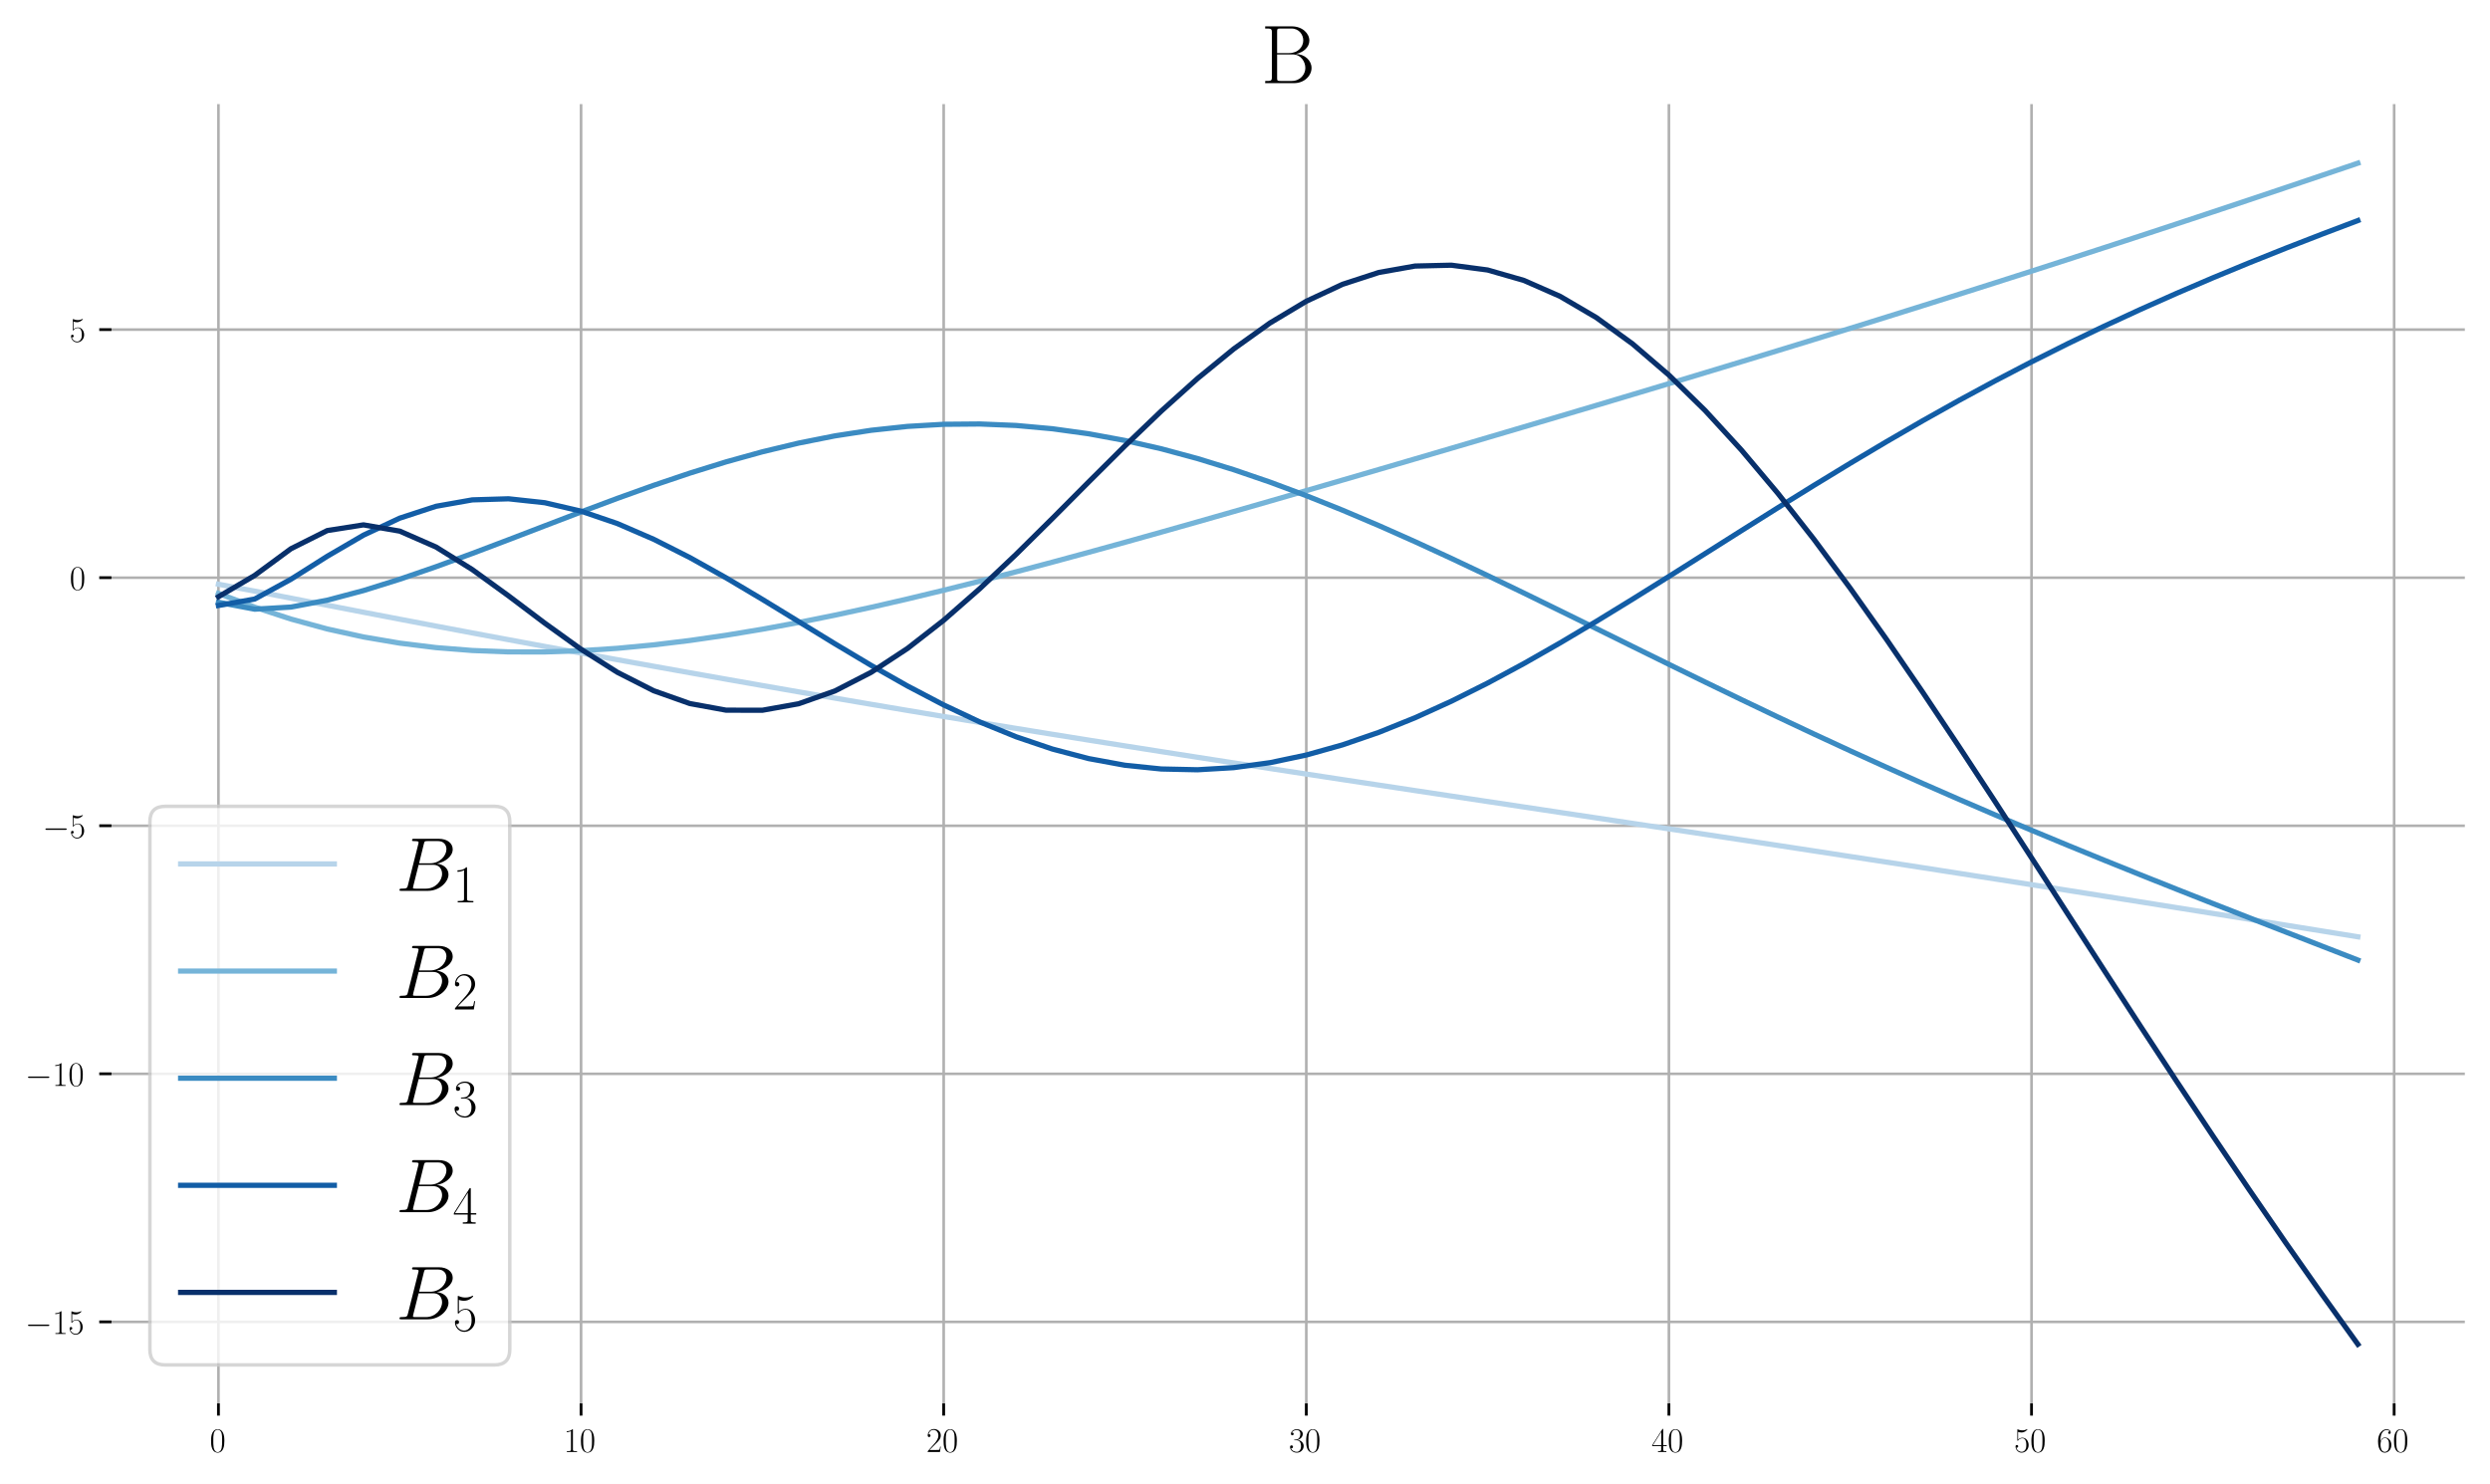
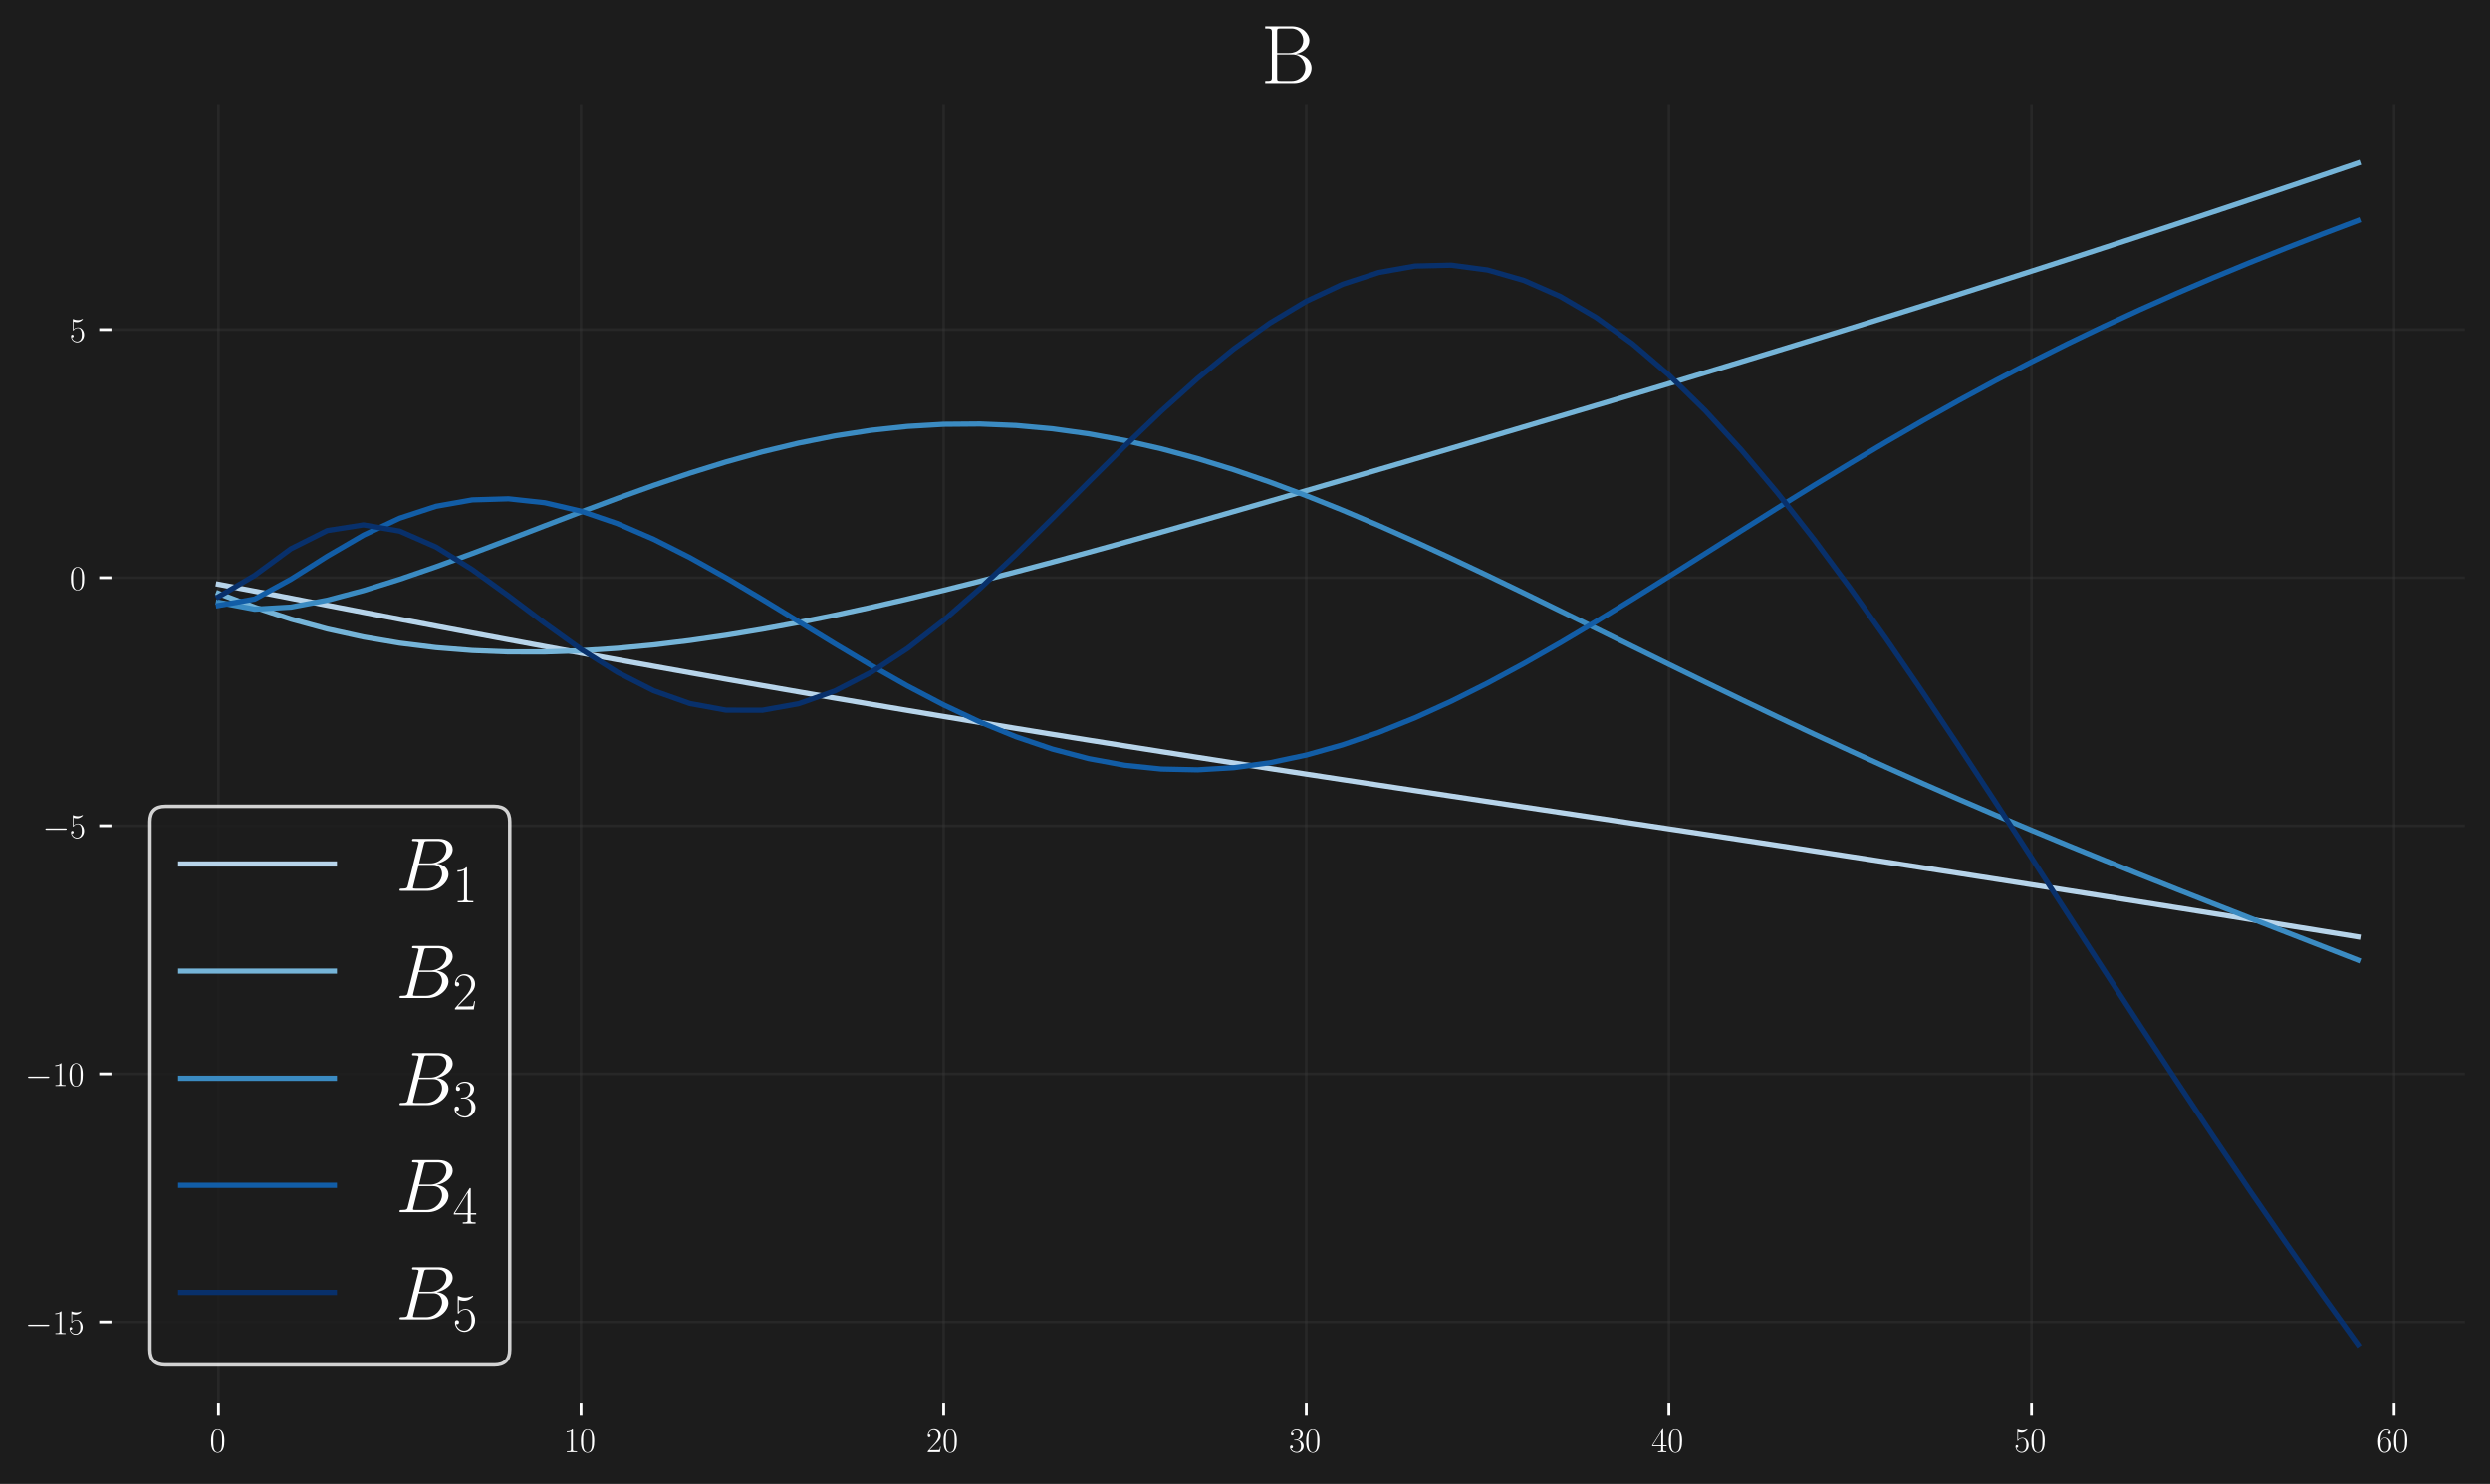
<svg xmlns="http://www.w3.org/2000/svg" xmlns:xlink="http://www.w3.org/1999/xlink" width="712.8pt" height="424.8pt" viewBox="0 0 712.8 424.8" version="1.1">
  <defs>
    <style type="text/css">*{stroke-linejoin: round; stroke-linecap: butt}</style>
  </defs>
  <g id="figure_1">
    <g id="patch_1">
-       <path d="M 0 424.8  L 712.8 424.8  L 712.8 0  L 0 0  z " style="fill: #ffffff" />
+       <path d="M 0 424.8  L 712.8 424.8  L 712.8 0  L 0 0  z " style="fill: #1c1c1c" />
    </g>
    <g id="axes_1">
      <g id="patch_2">
-         <path d="M 31.911 401.744  L 705.6 401.744  L 705.6 29.804  L 31.911 29.804  z " style="fill: #ffffff" />
+         <path d="M 31.911 401.744  L 705.6 401.744  L 705.6 29.804  L 31.911 29.804  z " style="fill: #1c1c1c" />
      </g>
      <g id="matplotlib.axis_1">
        <g id="xtick_1">
          <g id="line2d_1">
-             <path d="M 62.534 401.744  L 62.534 29.804  " clip-path="url(#p650388f2db)" style="fill: none; stroke: #b0b0b0; stroke-width: 0.75; stroke-linecap: square" />
+             <path d="M 62.534 401.744  L 62.534 29.804  " clip-path="url(#pbb2f70c16e)" style="fill: none; stroke: #404040; stroke-opacity: 0.3; stroke-width: 0.75; stroke-linecap: square" />
          </g>
          <g id="line2d_2">
            <defs>
-               <path id="mab6b7a6592" d="M 0 0  L 0 3.5  " style="stroke: #000000; stroke-width: 0.8" />
+               <path id="m3b6a87b805" d="M 0 0  L 0 3.5  " style="stroke: #ffffff; stroke-width: 0.8" />
            </defs>
            <g>
-               <use xlink:href="#mab6b7a6592" x="62.534" y="401.744" style="stroke: #000000; stroke-width: 0.8" />
+               <use xlink:href="#m3b6a87b805" x="62.534" y="401.744" style="fill: #ffffff; stroke: #ffffff; stroke-width: 0.8" />
            </g>
          </g>
          <g id="text_1">
-             <g transform="translate(60.04295 415.6628) scale(0.1 -0.1)">
+             <g style="fill: #ffffff" transform="translate(60.04295 415.6628) scale(0.1 -0.1)">
              <defs>
                <path id="CMR17-30" d="M 2688 2025  C 2688 2416 2682 3080 2413 3591  C 2176 4039 1798 4198 1466 4198  C 1158 4198 768 4058 525 3597  C 269 3118 243 2524 243 2025  C 243 1661 250 1106 448 619  C 723 -39 1216 -128 1466 -128  C 1760 -128 2208 -7 2470 600  C 2662 1042 2688 1559 2688 2025  z M 1466 -26  C 1056 -26 813 325 723 812  C 653 1188 653 1738 653 2096  C 653 2588 653 2997 736 3387  C 858 3929 1216 4096 1466 4096  C 1728 4096 2067 3923 2189 3400  C 2272 3036 2278 2607 2278 2096  C 2278 1680 2278 1169 2202 792  C 2067 95 1690 -26 1466 -26  z " transform="scale(0.015625)" />
              </defs>
              <use xlink:href="#CMR17-30" transform="scale(0.996264)" />
            </g>
          </g>
        </g>
        <g id="xtick_2">
          <g id="line2d_3">
-             <path d="M 166.338 401.744  L 166.338 29.804  " clip-path="url(#p650388f2db)" style="fill: none; stroke: #b0b0b0; stroke-width: 0.75; stroke-linecap: square" />
+             <path d="M 166.338 401.744  L 166.338 29.804  " clip-path="url(#pbb2f70c16e)" style="fill: none; stroke: #404040; stroke-opacity: 0.3; stroke-width: 0.75; stroke-linecap: square" />
          </g>
          <g id="line2d_4">
            <g>
-               <use xlink:href="#mab6b7a6592" x="166.338" y="401.744" style="stroke: #000000; stroke-width: 0.8" />
+               <use xlink:href="#m3b6a87b805" x="166.338" y="401.744" style="fill: #ffffff; stroke: #ffffff; stroke-width: 0.8" />
            </g>
          </g>
          <g id="text_2">
-             <g transform="translate(161.3564 415.6628) scale(0.1 -0.1)">
+             <g style="fill: #ffffff" transform="translate(161.3564 415.6628) scale(0.1 -0.1)">
              <defs>
                <path id="CMR17-31" d="M 1702 4058  C 1702 4192 1696 4192 1606 4192  C 1357 3916 979 3827 621 3827  C 602 3827 570 3827 563 3808  C 557 3795 557 3782 557 3648  C 755 3648 1088 3686 1344 3839  L 1344 461  C 1344 236 1331 160 781 160  L 589 160  L 589 0  C 896 0 1216 0 1523 0  C 1830 0 2150 0 2458 0  L 2458 160  L 2266 160  C 1715 160 1702 230 1702 458  L 1702 4058  z " transform="scale(0.015625)" />
              </defs>
              <use xlink:href="#CMR17-31" transform="scale(0.996264)" />
              <use xlink:href="#CMR17-30" transform="translate(45.69048 0) scale(0.996264)" />
            </g>
          </g>
        </g>
        <g id="xtick_3">
          <g id="line2d_5">
-             <path d="M 270.142 401.744  L 270.142 29.804  " clip-path="url(#p650388f2db)" style="fill: none; stroke: #b0b0b0; stroke-width: 0.75; stroke-linecap: square" />
+             <path d="M 270.142 401.744  L 270.142 29.804  " clip-path="url(#pbb2f70c16e)" style="fill: none; stroke: #404040; stroke-opacity: 0.3; stroke-width: 0.75; stroke-linecap: square" />
          </g>
          <g id="line2d_6">
            <g>
-               <use xlink:href="#mab6b7a6592" x="270.142" y="401.744" style="stroke: #000000; stroke-width: 0.8" />
+               <use xlink:href="#m3b6a87b805" x="270.142" y="401.744" style="fill: #ffffff; stroke: #ffffff; stroke-width: 0.8" />
            </g>
          </g>
          <g id="text_3">
-             <g transform="translate(265.1605 415.6628) scale(0.1 -0.1)">
+             <g style="fill: #ffffff" transform="translate(265.1605 415.6628) scale(0.1 -0.1)">
              <defs>
                <path id="CMR17-32" d="M 2669 989  L 2554 989  C 2490 536 2438 459 2413 420  C 2381 369 1920 369 1830 369  L 602 369  C 832 619 1280 1072 1824 1597  C 2214 1967 2669 2402 2669 3035  C 2669 3790 2067 4224 1395 4224  C 691 4224 262 3604 262 3030  C 262 2780 448 2748 525 2748  C 589 2748 781 2787 781 3010  C 781 3207 614 3264 525 3264  C 486 3264 448 3258 422 3245  C 544 3790 915 4058 1306 4058  C 1862 4058 2227 3617 2227 3035  C 2227 2479 1901 2000 1536 1584  L 262 146  L 262 0  L 2515 0  L 2669 989  z " transform="scale(0.015625)" />
              </defs>
              <use xlink:href="#CMR17-32" transform="scale(0.996264)" />
              <use xlink:href="#CMR17-30" transform="translate(45.69048 0) scale(0.996264)" />
            </g>
          </g>
        </g>
        <g id="xtick_4">
          <g id="line2d_7">
-             <path d="M 373.946 401.744  L 373.946 29.804  " clip-path="url(#p650388f2db)" style="fill: none; stroke: #b0b0b0; stroke-width: 0.75; stroke-linecap: square" />
+             <path d="M 373.946 401.744  L 373.946 29.804  " clip-path="url(#pbb2f70c16e)" style="fill: none; stroke: #404040; stroke-opacity: 0.3; stroke-width: 0.75; stroke-linecap: square" />
          </g>
          <g id="line2d_8">
            <g>
-               <use xlink:href="#mab6b7a6592" x="373.946" y="401.744" style="stroke: #000000; stroke-width: 0.8" />
+               <use xlink:href="#m3b6a87b805" x="373.946" y="401.744" style="fill: #ffffff; stroke: #ffffff; stroke-width: 0.8" />
            </g>
          </g>
          <g id="text_4">
-             <g transform="translate(368.9646 415.6628) scale(0.1 -0.1)">
+             <g style="fill: #ffffff" transform="translate(368.9646 415.6628) scale(0.1 -0.1)">
              <defs>
                <path id="CMR17-33" d="M 1414 2157  C 1984 2157 2234 1662 2234 1090  C 2234 320 1824 25 1453 25  C 1114 25 563 194 390 693  C 422 680 454 680 486 680  C 640 680 755 782 755 948  C 755 1133 614 1216 486 1216  C 378 1216 211 1165 211 926  C 211 335 787 -128 1466 -128  C 2176 -128 2720 430 2720 1085  C 2720 1707 2208 2157 1600 2227  C 2086 2328 2554 2756 2554 3329  C 2554 3820 2048 4179 1472 4179  C 890 4179 378 3829 378 3329  C 378 3110 544 3072 627 3072  C 762 3072 877 3155 877 3321  C 877 3486 762 3569 627 3569  C 602 3569 570 3569 544 3557  C 730 3959 1235 4032 1459 4032  C 1683 4032 2106 3925 2106 3320  C 2106 3143 2080 2828 1862 2550  C 1670 2304 1453 2304 1242 2284  C 1210 2284 1062 2269 1037 2269  C 992 2263 966 2257 966 2208  C 966 2163 973 2157 1101 2157  L 1414 2157  z " transform="scale(0.015625)" />
              </defs>
              <use xlink:href="#CMR17-33" transform="scale(0.996264)" />
              <use xlink:href="#CMR17-30" transform="translate(45.69048 0) scale(0.996264)" />
            </g>
          </g>
        </g>
        <g id="xtick_5">
          <g id="line2d_9">
-             <path d="M 477.75 401.744  L 477.75 29.804  " clip-path="url(#p650388f2db)" style="fill: none; stroke: #b0b0b0; stroke-width: 0.75; stroke-linecap: square" />
+             <path d="M 477.75 401.744  L 477.75 29.804  " clip-path="url(#pbb2f70c16e)" style="fill: none; stroke: #404040; stroke-opacity: 0.3; stroke-width: 0.75; stroke-linecap: square" />
          </g>
          <g id="line2d_10">
            <g>
-               <use xlink:href="#mab6b7a6592" x="477.75" y="401.744" style="stroke: #000000; stroke-width: 0.8" />
+               <use xlink:href="#m3b6a87b805" x="477.75" y="401.744" style="fill: #ffffff; stroke: #ffffff; stroke-width: 0.8" />
            </g>
          </g>
          <g id="text_5">
-             <g transform="translate(472.7687 415.6628) scale(0.1 -0.1)">
+             <g style="fill: #ffffff" transform="translate(472.7687 415.6628) scale(0.1 -0.1)">
              <defs>
                <path id="CMR17-34" d="M 2150 4122  C 2150 4256 2144 4256 2029 4256  L 128 1254  L 128 1088  L 1779 1088  L 1779 457  C 1779 224 1766 160 1318 160  L 1197 160  L 1197 0  C 1402 0 1747 0 1965 0  C 2182 0 2528 0 2733 0  L 2733 160  L 2611 160  C 2163 160 2150 224 2150 457  L 2150 1088  L 2803 1088  L 2803 1254  L 2150 1254  L 2150 4122  z M 1798 3703  L 1798 1254  L 256 1254  L 1798 3703  z " transform="scale(0.015625)" />
              </defs>
              <use xlink:href="#CMR17-34" transform="scale(0.996264)" />
              <use xlink:href="#CMR17-30" transform="translate(45.69048 0) scale(0.996264)" />
            </g>
          </g>
        </g>
        <g id="xtick_6">
          <g id="line2d_11">
-             <path d="M 581.554 401.744  L 581.554 29.804  " clip-path="url(#p650388f2db)" style="fill: none; stroke: #b0b0b0; stroke-width: 0.75; stroke-linecap: square" />
+             <path d="M 581.554 401.744  L 581.554 29.804  " clip-path="url(#pbb2f70c16e)" style="fill: none; stroke: #404040; stroke-opacity: 0.3; stroke-width: 0.75; stroke-linecap: square" />
          </g>
          <g id="line2d_12">
            <g>
-               <use xlink:href="#mab6b7a6592" x="581.554" y="401.744" style="stroke: #000000; stroke-width: 0.8" />
+               <use xlink:href="#m3b6a87b805" x="581.554" y="401.744" style="fill: #ffffff; stroke: #ffffff; stroke-width: 0.8" />
            </g>
          </g>
          <g id="text_6">
-             <g transform="translate(576.5728 415.6628) scale(0.1 -0.1)">
+             <g style="fill: #ffffff" transform="translate(576.5728 415.6628) scale(0.1 -0.1)">
              <defs>
                <path id="CMR17-35" d="M 730 3692  C 794 3666 1056 3584 1325 3584  C 1920 3584 2246 3911 2432 4100  C 2432 4157 2432 4192 2394 4192  C 2387 4192 2374 4192 2323 4163  C 2099 4058 1837 3973 1517 3973  C 1325 3973 1037 3999 723 4139  C 653 4171 640 4171 634 4171  C 602 4171 595 4164 595 4037  L 595 2203  C 595 2089 595 2057 659 2057  C 691 2057 704 2070 736 2114  C 941 2401 1222 2522 1542 2522  C 1766 2522 2246 2382 2246 1289  C 2246 1085 2246 715 2054 421  C 1894 159 1645 25 1370 25  C 947 25 518 320 403 814  C 429 807 480 795 506 795  C 589 795 749 840 749 1038  C 749 1210 627 1280 506 1280  C 358 1280 262 1190 262 1011  C 262 454 704 -128 1382 -128  C 2042 -128 2669 440 2669 1264  C 2669 2030 2170 2624 1549 2624  C 1222 2624 947 2503 730 2274  L 730 3692  z " transform="scale(0.015625)" />
              </defs>
              <use xlink:href="#CMR17-35" transform="scale(0.996264)" />
              <use xlink:href="#CMR17-30" transform="translate(45.69048 0) scale(0.996264)" />
            </g>
          </g>
        </g>
        <g id="xtick_7">
          <g id="line2d_13">
-             <path d="M 685.358 401.744  L 685.358 29.804  " clip-path="url(#p650388f2db)" style="fill: none; stroke: #b0b0b0; stroke-width: 0.75; stroke-linecap: square" />
+             <path d="M 685.358 401.744  L 685.358 29.804  " clip-path="url(#pbb2f70c16e)" style="fill: none; stroke: #404040; stroke-opacity: 0.3; stroke-width: 0.75; stroke-linecap: square" />
          </g>
          <g id="line2d_14">
            <g>
-               <use xlink:href="#mab6b7a6592" x="685.358" y="401.744" style="stroke: #000000; stroke-width: 0.8" />
+               <use xlink:href="#m3b6a87b805" x="685.358" y="401.744" style="fill: #ffffff; stroke: #ffffff; stroke-width: 0.8" />
            </g>
          </g>
          <g id="text_7">
-             <g transform="translate(680.3769 415.6628) scale(0.1 -0.1)">
+             <g style="fill: #ffffff" transform="translate(680.3769 415.6628) scale(0.1 -0.1)">
              <defs>
                <path id="CMR17-36" d="M 678 2176  C 678 3690 1395 4032 1811 4032  C 1946 4032 2272 4009 2400 3776  C 2298 3776 2106 3776 2106 3553  C 2106 3381 2246 3323 2336 3323  C 2394 3323 2566 3348 2566 3560  C 2566 3954 2246 4179 1805 4179  C 1043 4179 243 3390 243 1984  C 243 253 966 -128 1478 -128  C 2099 -128 2688 427 2688 1283  C 2688 2081 2170 2662 1517 2662  C 1126 2662 838 2407 678 1960  L 678 2176  z M 1478 25  C 691 25 691 1200 691 1436  C 691 1896 909 2560 1504 2560  C 1613 2560 1926 2560 2138 2120  C 2253 1870 2253 1609 2253 1289  C 2253 944 2253 690 2118 434  C 1978 171 1773 25 1478 25  z " transform="scale(0.015625)" />
              </defs>
              <use xlink:href="#CMR17-36" transform="scale(0.996264)" />
              <use xlink:href="#CMR17-30" transform="translate(45.69048 0) scale(0.996264)" />
            </g>
          </g>
        </g>
      </g>
      <g id="matplotlib.axis_2">
        <g id="ytick_1">
          <g id="line2d_15">
-             <path d="M 31.911 378.42  L 705.6 378.42  " clip-path="url(#p650388f2db)" style="fill: none; stroke: #b0b0b0; stroke-width: 0.75; stroke-linecap: square" />
+             <path d="M 31.911 378.42  L 705.6 378.42  " clip-path="url(#pbb2f70c16e)" style="fill: none; stroke: #404040; stroke-opacity: 0.3; stroke-width: 0.75; stroke-linecap: square" />
          </g>
          <g id="line2d_16">
            <defs>
-               <path id="ma44915c987" d="M 0 0  L -3.5 0  " style="stroke: #000000; stroke-width: 0.8" />
+               <path id="m51fa06794c" d="M 0 0  L -3.5 0  " style="stroke: #ffffff; stroke-width: 0.8" />
            </defs>
            <g>
-               <use xlink:href="#ma44915c987" x="31.911" y="378.42" style="stroke: #000000; stroke-width: 0.8" />
+               <use xlink:href="#m51fa06794c" x="31.911" y="378.42" style="fill: #ffffff; stroke: #ffffff; stroke-width: 0.8" />
            </g>
          </g>
          <g id="text_8">
-             <g transform="translate(7.2 381.8796) scale(0.1 -0.1)">
+             <g style="fill: #ffffff" transform="translate(7.2 381.8796) scale(0.1 -0.1)">
              <defs>
                <path id="CMSY10-0" d="M 4218 1472  C 4326 1472 4442 1472 4442 1600  C 4442 1728 4326 1728 4218 1728  L 755 1728  C 646 1728 531 1728 531 1600  C 531 1472 646 1472 755 1472  L 4218 1472  z " transform="scale(0.015625)" />
              </defs>
              <use xlink:href="#CMSY10-0" transform="scale(0.996264)" />
              <use xlink:href="#CMR17-31" transform="translate(77.48747 0) scale(0.996264)" />
              <use xlink:href="#CMR17-35" transform="translate(123.1779 0) scale(0.996264)" />
            </g>
          </g>
        </g>
        <g id="ytick_2">
          <g id="line2d_17">
-             <path d="M 31.911 307.405  L 705.6 307.405  " clip-path="url(#p650388f2db)" style="fill: none; stroke: #b0b0b0; stroke-width: 0.75; stroke-linecap: square" />
+             <path d="M 31.911 307.405  L 705.6 307.405  " clip-path="url(#pbb2f70c16e)" style="fill: none; stroke: #404040; stroke-opacity: 0.3; stroke-width: 0.75; stroke-linecap: square" />
          </g>
          <g id="line2d_18">
            <g>
-               <use xlink:href="#ma44915c987" x="31.911" y="307.405" style="stroke: #000000; stroke-width: 0.8" />
+               <use xlink:href="#m51fa06794c" x="31.911" y="307.405" style="fill: #ffffff; stroke: #ffffff; stroke-width: 0.8" />
            </g>
          </g>
          <g id="text_9">
-             <g transform="translate(7.2 310.8644) scale(0.1 -0.1)">
+             <g style="fill: #ffffff" transform="translate(7.2 310.8644) scale(0.1 -0.1)">
              <use xlink:href="#CMSY10-0" transform="scale(0.996264)" />
              <use xlink:href="#CMR17-31" transform="translate(77.48747 0) scale(0.996264)" />
              <use xlink:href="#CMR17-30" transform="translate(123.1779 0) scale(0.996264)" />
            </g>
          </g>
        </g>
        <g id="ytick_3">
          <g id="line2d_19">
-             <path d="M 31.911 236.39  L 705.6 236.39  " clip-path="url(#p650388f2db)" style="fill: none; stroke: #b0b0b0; stroke-width: 0.75; stroke-linecap: square" />
+             <path d="M 31.911 236.39  L 705.6 236.39  " clip-path="url(#pbb2f70c16e)" style="fill: none; stroke: #404040; stroke-opacity: 0.3; stroke-width: 0.75; stroke-linecap: square" />
          </g>
          <g id="line2d_20">
            <g>
-               <use xlink:href="#ma44915c987" x="31.911" y="236.39" style="stroke: #000000; stroke-width: 0.8" />
+               <use xlink:href="#m51fa06794c" x="31.911" y="236.39" style="fill: #ffffff; stroke: #ffffff; stroke-width: 0.8" />
            </g>
          </g>
          <g id="text_10">
-             <g transform="translate(12.18134 239.8493) scale(0.1 -0.1)">
+             <g style="fill: #ffffff" transform="translate(12.18134 239.8493) scale(0.1 -0.1)">
              <use xlink:href="#CMSY10-0" transform="scale(0.996264)" />
              <use xlink:href="#CMR17-35" transform="translate(77.48747 0) scale(0.996264)" />
            </g>
          </g>
        </g>
        <g id="ytick_4">
          <g id="line2d_21">
-             <path d="M 31.911 165.375  L 705.6 165.375  " clip-path="url(#p650388f2db)" style="fill: none; stroke: #b0b0b0; stroke-width: 0.75; stroke-linecap: square" />
+             <path d="M 31.911 165.375  L 705.6 165.375  " clip-path="url(#pbb2f70c16e)" style="fill: none; stroke: #404040; stroke-opacity: 0.3; stroke-width: 0.75; stroke-linecap: square" />
          </g>
          <g id="line2d_22">
            <g>
-               <use xlink:href="#ma44915c987" x="31.911" y="165.375" style="stroke: #000000; stroke-width: 0.8" />
+               <use xlink:href="#m51fa06794c" x="31.911" y="165.375" style="fill: #ffffff; stroke: #ffffff; stroke-width: 0.8" />
            </g>
          </g>
          <g id="text_11">
-             <g transform="translate(19.93008 168.8342) scale(0.1 -0.1)">
+             <g style="fill: #ffffff" transform="translate(19.93008 168.8342) scale(0.1 -0.1)">
              <use xlink:href="#CMR17-30" transform="scale(0.996264)" />
            </g>
          </g>
        </g>
        <g id="ytick_5">
          <g id="line2d_23">
-             <path d="M 31.911 94.36  L 705.6 94.36  " clip-path="url(#p650388f2db)" style="fill: none; stroke: #b0b0b0; stroke-width: 0.75; stroke-linecap: square" />
+             <path d="M 31.911 94.36  L 705.6 94.36  " clip-path="url(#pbb2f70c16e)" style="fill: none; stroke: #404040; stroke-opacity: 0.3; stroke-width: 0.75; stroke-linecap: square" />
          </g>
          <g id="line2d_24">
            <g>
-               <use xlink:href="#ma44915c987" x="31.911" y="94.36" style="stroke: #000000; stroke-width: 0.8" />
+               <use xlink:href="#m51fa06794c" x="31.911" y="94.36" style="fill: #ffffff; stroke: #ffffff; stroke-width: 0.8" />
            </g>
          </g>
          <g id="text_12">
-             <g transform="translate(19.93008 97.81902) scale(0.1 -0.1)">
+             <g style="fill: #ffffff" transform="translate(19.93008 97.81902) scale(0.1 -0.1)">
              <use xlink:href="#CMR17-35" transform="scale(0.996264)" />
            </g>
          </g>
        </g>
      </g>
      <g id="line2d_25">
-         <path d="M 62.534 167.248  L 72.914 169.23  L 83.294 171.246  L 93.675 173.264  L 104.055 175.272  L 114.436 177.262  L 124.816 179.236  L 135.196 181.192  L 145.577 183.132  L 155.957 185.055  L 166.338 186.962  L 176.718 188.853  L 187.099 190.728  L 197.479 192.587  L 207.859 194.429  L 218.24 196.254  L 228.62 198.061  L 239.001 199.85  L 249.381 201.622  L 259.761 203.375  L 270.142 205.11  L 280.522 206.827  L 290.903 208.527  L 301.283 210.21  L 311.663 211.876  L 322.044 213.527  L 332.424 215.164  L 342.805 216.788  L 353.185 218.4  L 363.566 220  L 373.946 221.592  L 384.326 223.175  L 394.707 224.752  L 405.087 226.323  L 415.468 227.891  L 425.848 229.455  L 436.228 231.019  L 446.609 232.582  L 456.989 234.146  L 467.37 235.712  L 477.75 237.281  L 488.13 238.854  L 498.511 240.431  L 508.891 242.013  L 519.272 243.601  L 529.652 245.194  L 540.032 246.794  L 550.413 248.4  L 560.793 250.014  L 571.174 251.633  L 581.554 253.26  L 591.935 254.893  L 602.315 256.533  L 612.695 258.179  L 623.076 259.832  L 633.456 261.49  L 643.837 263.154  L 654.217 264.824  L 664.597 266.499  L 674.978 268.18  " clip-path="url(#p650388f2db)" style="fill: none; stroke: #b7d4ea; stroke-width: 1.5; stroke-linecap: square" />
+         <path d="M 62.534 167.248  L 72.914 169.23  L 83.294 171.246  L 93.675 173.264  L 104.055 175.272  L 114.436 177.262  L 124.816 179.236  L 135.196 181.192  L 145.577 183.132  L 155.957 185.055  L 166.338 186.962  L 176.718 188.853  L 187.099 190.728  L 197.479 192.587  L 207.859 194.429  L 218.24 196.254  L 228.62 198.061  L 239.001 199.85  L 249.381 201.622  L 259.761 203.375  L 270.142 205.11  L 280.522 206.827  L 290.903 208.527  L 301.283 210.21  L 311.663 211.876  L 322.044 213.527  L 332.424 215.164  L 342.805 216.788  L 353.185 218.4  L 363.566 220  L 373.946 221.592  L 384.326 223.175  L 394.707 224.752  L 405.087 226.323  L 415.468 227.891  L 425.848 229.455  L 436.228 231.019  L 446.609 232.582  L 456.989 234.146  L 467.37 235.712  L 477.75 237.281  L 488.13 238.854  L 498.511 240.431  L 508.891 242.013  L 519.272 243.601  L 529.652 245.194  L 540.032 246.794  L 550.413 248.4  L 560.793 250.014  L 571.174 251.633  L 581.554 253.26  L 591.935 254.893  L 602.315 256.533  L 612.695 258.179  L 623.076 259.832  L 633.456 261.49  L 643.837 263.154  L 654.217 264.824  L 664.597 266.499  L 674.978 268.18  " clip-path="url(#pbb2f70c16e)" style="fill: none; stroke: #b7d4ea; stroke-width: 1.5; stroke-linecap: square" />
      </g>
      <g id="line2d_26">
-         <path d="M 62.534 169.857  L 72.914 173.82  L 83.294 177.22  L 93.675 180.055  L 104.055 182.343  L 114.436 184.112  L 124.816 185.393  L 135.196 186.218  L 145.577 186.619  L 155.957 186.628  L 166.338 186.277  L 176.718 185.595  L 187.099 184.612  L 197.479 183.355  L 207.859 181.851  L 218.24 180.126  L 228.62 178.203  L 239.001 176.106  L 249.381 173.854  L 259.761 171.469  L 270.142 168.968  L 280.522 166.367  L 290.903 163.682  L 301.283 160.925  L 311.663 158.109  L 322.044 155.244  L 332.424 152.339  L 342.805 149.401  L 353.185 146.437  L 363.566 143.453  L 373.946 140.451  L 384.326 137.435  L 394.707 134.408  L 405.087 131.37  L 415.468 128.323  L 425.848 125.267  L 436.228 122.201  L 446.609 119.125  L 456.989 116.037  L 467.37 112.936  L 477.75 109.822  L 488.13 106.692  L 498.511 103.545  L 508.891 100.381  L 519.272 97.196  L 529.652 93.991  L 540.032 90.764  L 550.413 87.515  L 560.793 84.242  L 571.174 80.946  L 581.554 77.626  L 591.935 74.282  L 602.315 70.914  L 612.695 67.522  L 623.076 64.107  L 633.456 60.67  L 643.837 57.211  L 654.217 53.731  L 664.597 50.23  L 674.978 46.711  " clip-path="url(#p650388f2db)" style="fill: none; stroke: #75b4d8; stroke-width: 1.5; stroke-linecap: square" />
+         <path d="M 62.534 169.857  L 72.914 173.82  L 83.294 177.22  L 93.675 180.055  L 104.055 182.343  L 114.436 184.112  L 124.816 185.393  L 135.196 186.218  L 145.577 186.619  L 155.957 186.628  L 166.338 186.277  L 176.718 185.595  L 187.099 184.612  L 197.479 183.355  L 207.859 181.851  L 218.24 180.126  L 228.62 178.203  L 239.001 176.106  L 249.381 173.854  L 259.761 171.469  L 270.142 168.968  L 280.522 166.367  L 290.903 163.682  L 301.283 160.925  L 311.663 158.109  L 322.044 155.244  L 332.424 152.339  L 342.805 149.401  L 353.185 146.437  L 363.566 143.453  L 373.946 140.451  L 384.326 137.435  L 394.707 134.408  L 405.087 131.37  L 415.468 128.323  L 425.848 125.267  L 436.228 122.201  L 446.609 119.125  L 456.989 116.037  L 467.37 112.936  L 477.75 109.822  L 488.13 106.692  L 498.511 103.545  L 508.891 100.381  L 519.272 97.196  L 529.652 93.991  L 540.032 90.764  L 550.413 87.515  L 560.793 84.242  L 571.174 80.946  L 581.554 77.626  L 591.935 74.282  L 602.315 70.914  L 612.695 67.522  L 623.076 64.107  L 633.456 60.67  L 643.837 57.211  L 654.217 53.731  L 664.597 50.23  L 674.978 46.711  " clip-path="url(#pbb2f70c16e)" style="fill: none; stroke: #75b4d8; stroke-width: 1.5; stroke-linecap: square" />
      </g>
      <g id="line2d_27">
-         <path d="M 62.534 172.422  L 72.914 174.39  L 83.294 173.79  L 93.675 171.82  L 104.055 169.063  L 114.436 165.813  L 124.816 162.236  L 135.196 158.44  L 145.577 154.511  L 155.957 150.525  L 166.338 146.555  L 176.718 142.672  L 187.099 138.946  L 197.479 135.442  L 207.859 132.22  L 218.24 129.339  L 228.62 126.845  L 239.001 124.781  L 249.381 123.18  L 259.761 122.069  L 270.142 121.465  L 280.522 121.376  L 290.903 121.804  L 301.283 122.744  L 311.663 124.182  L 322.044 126.1  L 332.424 128.473  L 342.805 131.273  L 353.185 134.468  L 363.566 138.022  L 373.946 141.898  L 384.326 146.058  L 394.707 150.463  L 405.087 155.074  L 415.468 159.853  L 425.848 164.764  L 436.228 169.773  L 446.609 174.847  L 456.989 179.958  L 467.37 185.079  L 477.75 190.186  L 488.13 195.26  L 498.511 200.284  L 508.891 205.244  L 519.272 210.131  L 529.652 214.937  L 540.032 219.657  L 550.413 224.29  L 560.793 228.836  L 571.174 233.298  L 581.554 237.68  L 591.935 241.989  L 602.315 246.232  L 612.695 250.417  L 623.076 254.553  L 633.456 258.65  L 643.837 262.718  L 654.217 266.765  L 664.597 270.803  L 674.978 274.839  " clip-path="url(#p650388f2db)" style="fill: none; stroke: #3b8bc2; stroke-width: 1.5; stroke-linecap: square" />
+         <path d="M 62.534 172.422  L 72.914 174.39  L 83.294 173.79  L 93.675 171.82  L 104.055 169.063  L 114.436 165.813  L 124.816 162.236  L 135.196 158.44  L 145.577 154.511  L 155.957 150.525  L 166.338 146.555  L 176.718 142.672  L 187.099 138.946  L 197.479 135.442  L 207.859 132.22  L 218.24 129.339  L 228.62 126.845  L 239.001 124.781  L 249.381 123.18  L 259.761 122.069  L 270.142 121.465  L 280.522 121.376  L 290.903 121.804  L 301.283 122.744  L 311.663 124.182  L 322.044 126.1  L 332.424 128.473  L 342.805 131.273  L 353.185 134.468  L 363.566 138.022  L 373.946 141.898  L 384.326 146.058  L 394.707 150.463  L 405.087 155.074  L 415.468 159.853  L 425.848 164.764  L 436.228 169.773  L 446.609 174.847  L 456.989 179.958  L 467.37 185.079  L 477.75 190.186  L 488.13 195.26  L 498.511 200.284  L 508.891 205.244  L 519.272 210.131  L 529.652 214.937  L 540.032 219.657  L 550.413 224.29  L 560.793 228.836  L 571.174 233.298  L 581.554 237.68  L 591.935 241.989  L 602.315 246.232  L 612.695 250.417  L 623.076 254.553  L 633.456 258.65  L 643.837 262.718  L 654.217 266.765  L 664.597 270.803  L 674.978 274.839  " clip-path="url(#pbb2f70c16e)" style="fill: none; stroke: #3b8bc2; stroke-width: 1.5; stroke-linecap: square" />
      </g>
      <g id="line2d_28">
-         <path d="M 62.534 173.337  L 72.914 171.487  L 83.294 165.819  L 93.675 159.252  L 104.055 153.201  L 114.436 148.334  L 124.816 144.939  L 135.196 143.101  L 145.577 142.792  L 155.957 143.915  L 166.338 146.332  L 176.718 149.877  L 187.099 154.368  L 197.479 159.613  L 207.859 165.417  L 218.24 171.588  L 228.62 177.939  L 239.001 184.292  L 249.381 190.485  L 259.761 196.368  L 270.142 201.808  L 280.522 206.694  L 290.903 210.929  L 301.283 214.438  L 311.663 217.166  L 322.044 219.073  L 332.424 220.139  L 342.805 220.362  L 353.185 219.751  L 363.566 218.334  L 373.946 216.145  L 384.326 213.234  L 394.707 209.654  L 405.087 205.469  L 415.468 200.745  L 425.848 195.551  L 436.228 189.961  L 446.609 184.044  L 456.989 177.871  L 467.37 171.509  L 477.75 165.024  L 488.13 158.473  L 498.511 151.912  L 508.891 145.389  L 519.272 138.947  L 529.652 132.622  L 540.032 126.445  L 550.413 120.438  L 560.793 114.621  L 571.174 109.004  L 581.554 103.595  L 591.935 98.393  L 602.315 93.395  L 612.695 88.595  L 623.076 83.981  L 633.456 79.539  L 643.837 75.252  L 654.217 71.103  L 664.597 67.072  L 674.978 63.139  " clip-path="url(#p650388f2db)" style="fill: none; stroke: #125da6; stroke-width: 1.5; stroke-linecap: square" />
+         <path d="M 62.534 173.337  L 72.914 171.487  L 83.294 165.819  L 93.675 159.252  L 104.055 153.201  L 114.436 148.334  L 124.816 144.939  L 135.196 143.101  L 145.577 142.792  L 155.957 143.915  L 166.338 146.332  L 176.718 149.877  L 187.099 154.368  L 197.479 159.613  L 207.859 165.417  L 218.24 171.588  L 228.62 177.939  L 239.001 184.292  L 249.381 190.485  L 259.761 196.368  L 270.142 201.808  L 280.522 206.694  L 290.903 210.929  L 301.283 214.438  L 311.663 217.166  L 322.044 219.073  L 332.424 220.139  L 342.805 220.362  L 353.185 219.751  L 363.566 218.334  L 373.946 216.145  L 384.326 213.234  L 394.707 209.654  L 405.087 205.469  L 415.468 200.745  L 425.848 195.551  L 436.228 189.961  L 446.609 184.044  L 456.989 177.871  L 467.37 171.509  L 477.75 165.024  L 488.13 158.473  L 498.511 151.912  L 508.891 145.389  L 519.272 138.947  L 529.652 132.622  L 540.032 126.445  L 550.413 120.438  L 560.793 114.621  L 571.174 109.004  L 581.554 103.595  L 591.935 98.393  L 602.315 93.395  L 612.695 88.595  L 623.076 83.981  L 633.456 79.539  L 643.837 75.252  L 654.217 71.103  L 664.597 67.072  L 674.978 63.139  " clip-path="url(#pbb2f70c16e)" style="fill: none; stroke: #125da6; stroke-width: 1.5; stroke-linecap: square" />
      </g>
      <g id="line2d_29">
-         <path d="M 62.534 170.834  L 72.914 164.723  L 83.294 157.087  L 93.675 151.888  L 104.055 150.257  L 114.436 152.049  L 124.816 156.595  L 135.196 163.051  L 145.577 170.575  L 155.957 178.401  L 166.338 185.871  L 176.718 192.451  L 187.099 197.728  L 197.479 201.408  L 207.859 203.303  L 218.24 203.323  L 228.62 201.466  L 239.001 197.804  L 249.381 192.469  L 259.761 185.65  L 270.142 177.57  L 280.522 168.483  L 290.903 158.664  L 301.283 148.394  L 311.663 137.958  L 322.044 127.633  L 332.424 117.685  L 342.805 108.36  L 353.185 99.884  L 363.566 92.454  L 373.946 86.242  L 384.326 81.388  L 394.707 78.001  L 405.087 76.162  L 415.468 75.918  L 425.848 77.291  L 436.228 80.275  L 446.609 84.837  L 456.989 90.924  L 467.37 98.463  L 477.75 107.365  L 488.13 117.527  L 498.511 128.834  L 508.891 141.165  L 519.272 154.393  L 529.652 168.391  L 540.032 183.03  L 550.413 198.185  L 560.793 213.735  L 571.174 229.565  L 581.554 245.569  L 591.935 261.651  L 602.315 277.721  L 612.695 293.704  L 623.076 309.533  L 633.456 325.154  L 643.837 340.523  L 654.217 355.607  L 664.597 370.383  L 674.978 384.838  " clip-path="url(#p650388f2db)" style="fill: none; stroke: #08306b; stroke-width: 1.5; stroke-linecap: square" />
+         <path d="M 62.534 170.834  L 72.914 164.723  L 83.294 157.087  L 93.675 151.888  L 104.055 150.257  L 114.436 152.049  L 124.816 156.595  L 135.196 163.051  L 145.577 170.575  L 155.957 178.401  L 166.338 185.871  L 176.718 192.451  L 187.099 197.728  L 197.479 201.408  L 207.859 203.303  L 218.24 203.323  L 228.62 201.466  L 239.001 197.804  L 249.381 192.469  L 259.761 185.65  L 270.142 177.57  L 280.522 168.483  L 290.903 158.664  L 301.283 148.394  L 311.663 137.958  L 322.044 127.633  L 332.424 117.685  L 342.805 108.36  L 353.185 99.884  L 363.566 92.454  L 373.946 86.242  L 384.326 81.388  L 394.707 78.001  L 405.087 76.162  L 415.468 75.918  L 425.848 77.291  L 436.228 80.275  L 446.609 84.837  L 456.989 90.924  L 467.37 98.463  L 477.75 107.365  L 488.13 117.527  L 498.511 128.834  L 508.891 141.165  L 519.272 154.393  L 529.652 168.391  L 540.032 183.03  L 550.413 198.185  L 560.793 213.735  L 571.174 229.565  L 581.554 245.569  L 591.935 261.651  L 602.315 277.721  L 612.695 293.704  L 623.076 309.533  L 633.456 325.154  L 643.837 340.523  L 654.217 355.607  L 664.597 370.383  L 674.978 384.838  " clip-path="url(#pbb2f70c16e)" style="fill: none; stroke: #08306b; stroke-width: 1.5; stroke-linecap: square" />
      </g>
      <g id="text_13">
-         <g transform="translate(360.9331 23.8044) scale(0.24 -0.24)">
+         <g style="fill: #ffffff" transform="translate(360.9331 23.8044) scale(0.24 -0.24)">
          <defs>
            <path id="CMR17-42" d="M 333 4352  L 333 4186  C 774 4186 845 4186 845 3900  L 845 452  C 845 166 774 166 333 166  L 333 0  L 2534 0  C 3354 0 3885 583 3885 1164  C 3885 1741 3360 2233 2675 2233  C 3290 2356 3718 2771 3718 3264  C 3718 3802 3194 4352 2368 4352  L 333 4352  z M 1248 2304  L 1248 3937  C 1248 4155 1261 4186 1517 4186  L 2336 4186  C 2970 4186 3251 3674 3251 3277  C 3251 2791 2861 2304 2170 2304  L 1248 2304  z M 1517 166  C 1261 166 1248 197 1248 413  L 1248 2202  L 2432 2202  C 3091 2202 3411 1625 3411 1162  C 3411 699 3046 166 2349 166  L 1517 166  z " transform="scale(0.015625)" />
          </defs>
          <use xlink:href="#CMR17-42" transform="scale(0.996264)" />
        </g>
      </g>
      <g id="legend_1">
        <g id="patch_3">
-           <path d="M 47.311 390.744  L 141.526 390.744  Q 145.926 390.744 145.926 386.344  L 145.926 235.228  Q 145.926 230.828 141.526 230.828  L 47.311 230.828  Q 42.911 230.828 42.911 235.228  L 42.911 386.344  Q 42.911 390.744 47.311 390.744  z " style="fill: #ffffff; opacity: 0.8; stroke: #cccccc; stroke-linejoin: miter" />
+           <path d="M 47.311 390.744  L 141.526 390.744  Q 145.926 390.744 145.926 386.344  L 145.926 235.228  Q 145.926 230.828 141.526 230.828  L 47.311 230.828  Q 42.911 230.828 42.911 235.228  L 42.911 386.344  Q 42.911 390.744 47.311 390.744  z " style="fill: #1c1c1c; opacity: 0.8; stroke: #ffffff; stroke-linejoin: miter" />
        </g>
        <g id="line2d_30">
          <path d="M 51.711 247.328  L 73.711 247.328  L 95.711 247.328  " style="fill: none; stroke: #b7d4ea; stroke-width: 1.5; stroke-linecap: square" />
        </g>
        <g id="text_14">
-           <g transform="translate(113.3114 255.0284) scale(0.22 -0.22)">
+           <g style="fill: #ffffff" transform="translate(113.3114 255.0284) scale(0.22 -0.22)">
            <defs>
              <path id="CMMI12-42" d="M 2342 3921  C 2400 4160 2426 4160 2675 4160  L 3507 4160  C 4230 4160 4230 3544 4230 3485  C 4230 2966 3712 2304 2867 2304  L 1946 2304  L 2342 3921  z M 3424 2275  C 4122 2402 4755 2886 4755 3473  C 4755 3970 4314 4352 3590 4352  L 1536 4352  C 1414 4352 1357 4352 1357 4226  C 1357 4160 1414 4160 1510 4160  C 1901 4160 1901 4112 1901 4044  C 1901 4032 1901 3993 1875 3897  L 1011 472  C 954 249 941 185 493 185  C 371 185 307 185 307 70  C 307 0 346 0 474 0  L 2669 0  C 3648 0 4403 739 4403 1383  C 4403 1906 3942 2224 3424 2275  z M 2515 185  L 1651 185  C 1562 185 1549 185 1510 192  C 1440 198 1434 211 1434 261  C 1434 305 1446 343 1459 399  L 1907 2176  L 3110 2176  C 3866 2176 3866 1483 3866 1433  C 3866 828 3309 185 2515 185  z " transform="scale(0.015625)" />
            </defs>
            <use xlink:href="#CMMI12-42" transform="scale(0.996264)" />
            <use xlink:href="#CMR17-31" transform="translate(74.10802 -14.94392) scale(0.697382)" />
          </g>
        </g>
        <g id="line2d_31">
          <path d="M 51.711 277.992  L 73.711 277.992  L 95.711 277.992  " style="fill: none; stroke: #75b4d8; stroke-width: 1.5; stroke-linecap: square" />
        </g>
        <g id="text_15">
-           <g transform="translate(113.3114 285.6916) scale(0.22 -0.22)">
+           <g style="fill: #ffffff" transform="translate(113.3114 285.6916) scale(0.22 -0.22)">
            <use xlink:href="#CMMI12-42" transform="scale(0.996264)" />
            <use xlink:href="#CMR17-32" transform="translate(74.10802 -14.94392) scale(0.697382)" />
          </g>
        </g>
        <g id="line2d_32">
          <path d="M 51.711 308.655  L 73.711 308.655  L 95.711 308.655  " style="fill: none; stroke: #3b8bc2; stroke-width: 1.5; stroke-linecap: square" />
        </g>
        <g id="text_16">
-           <g transform="translate(113.3114 316.3548) scale(0.22 -0.22)">
+           <g style="fill: #ffffff" transform="translate(113.3114 316.3548) scale(0.22 -0.22)">
            <use xlink:href="#CMMI12-42" transform="scale(0.996264)" />
            <use xlink:href="#CMR17-33" transform="translate(74.10802 -14.94392) scale(0.697382)" />
          </g>
        </g>
        <g id="line2d_33">
          <path d="M 51.711 339.318  L 73.711 339.318  L 95.711 339.318  " style="fill: none; stroke: #125da6; stroke-width: 1.5; stroke-linecap: square" />
        </g>
        <g id="text_17">
-           <g transform="translate(113.3114 347.0179) scale(0.22 -0.22)">
+           <g style="fill: #ffffff" transform="translate(113.3114 347.0179) scale(0.22 -0.22)">
            <use xlink:href="#CMMI12-42" transform="scale(0.996264)" />
            <use xlink:href="#CMR17-34" transform="translate(74.10802 -14.94392) scale(0.697382)" />
          </g>
        </g>
        <g id="line2d_34">
          <path d="M 51.711 369.981  L 73.711 369.981  L 95.711 369.981  " style="fill: none; stroke: #08306b; stroke-width: 1.5; stroke-linecap: square" />
        </g>
        <g id="text_18">
-           <g transform="translate(113.3114 377.6811) scale(0.22 -0.22)">
+           <g style="fill: #ffffff" transform="translate(113.3114 377.6811) scale(0.22 -0.22)">
            <use xlink:href="#CMMI12-42" transform="scale(0.996264)" />
            <use xlink:href="#CMR17-35" transform="translate(74.10802 -14.94392) scale(0.697382)" />
          </g>
        </g>
      </g>
    </g>
  </g>
  <defs>
-     <clipPath id="p650388f2db">
+     <clipPath id="pbb2f70c16e">
      <rect x="31.911" y="29.804" width="673.689" height="371.94" />
    </clipPath>
  </defs>
</svg>
